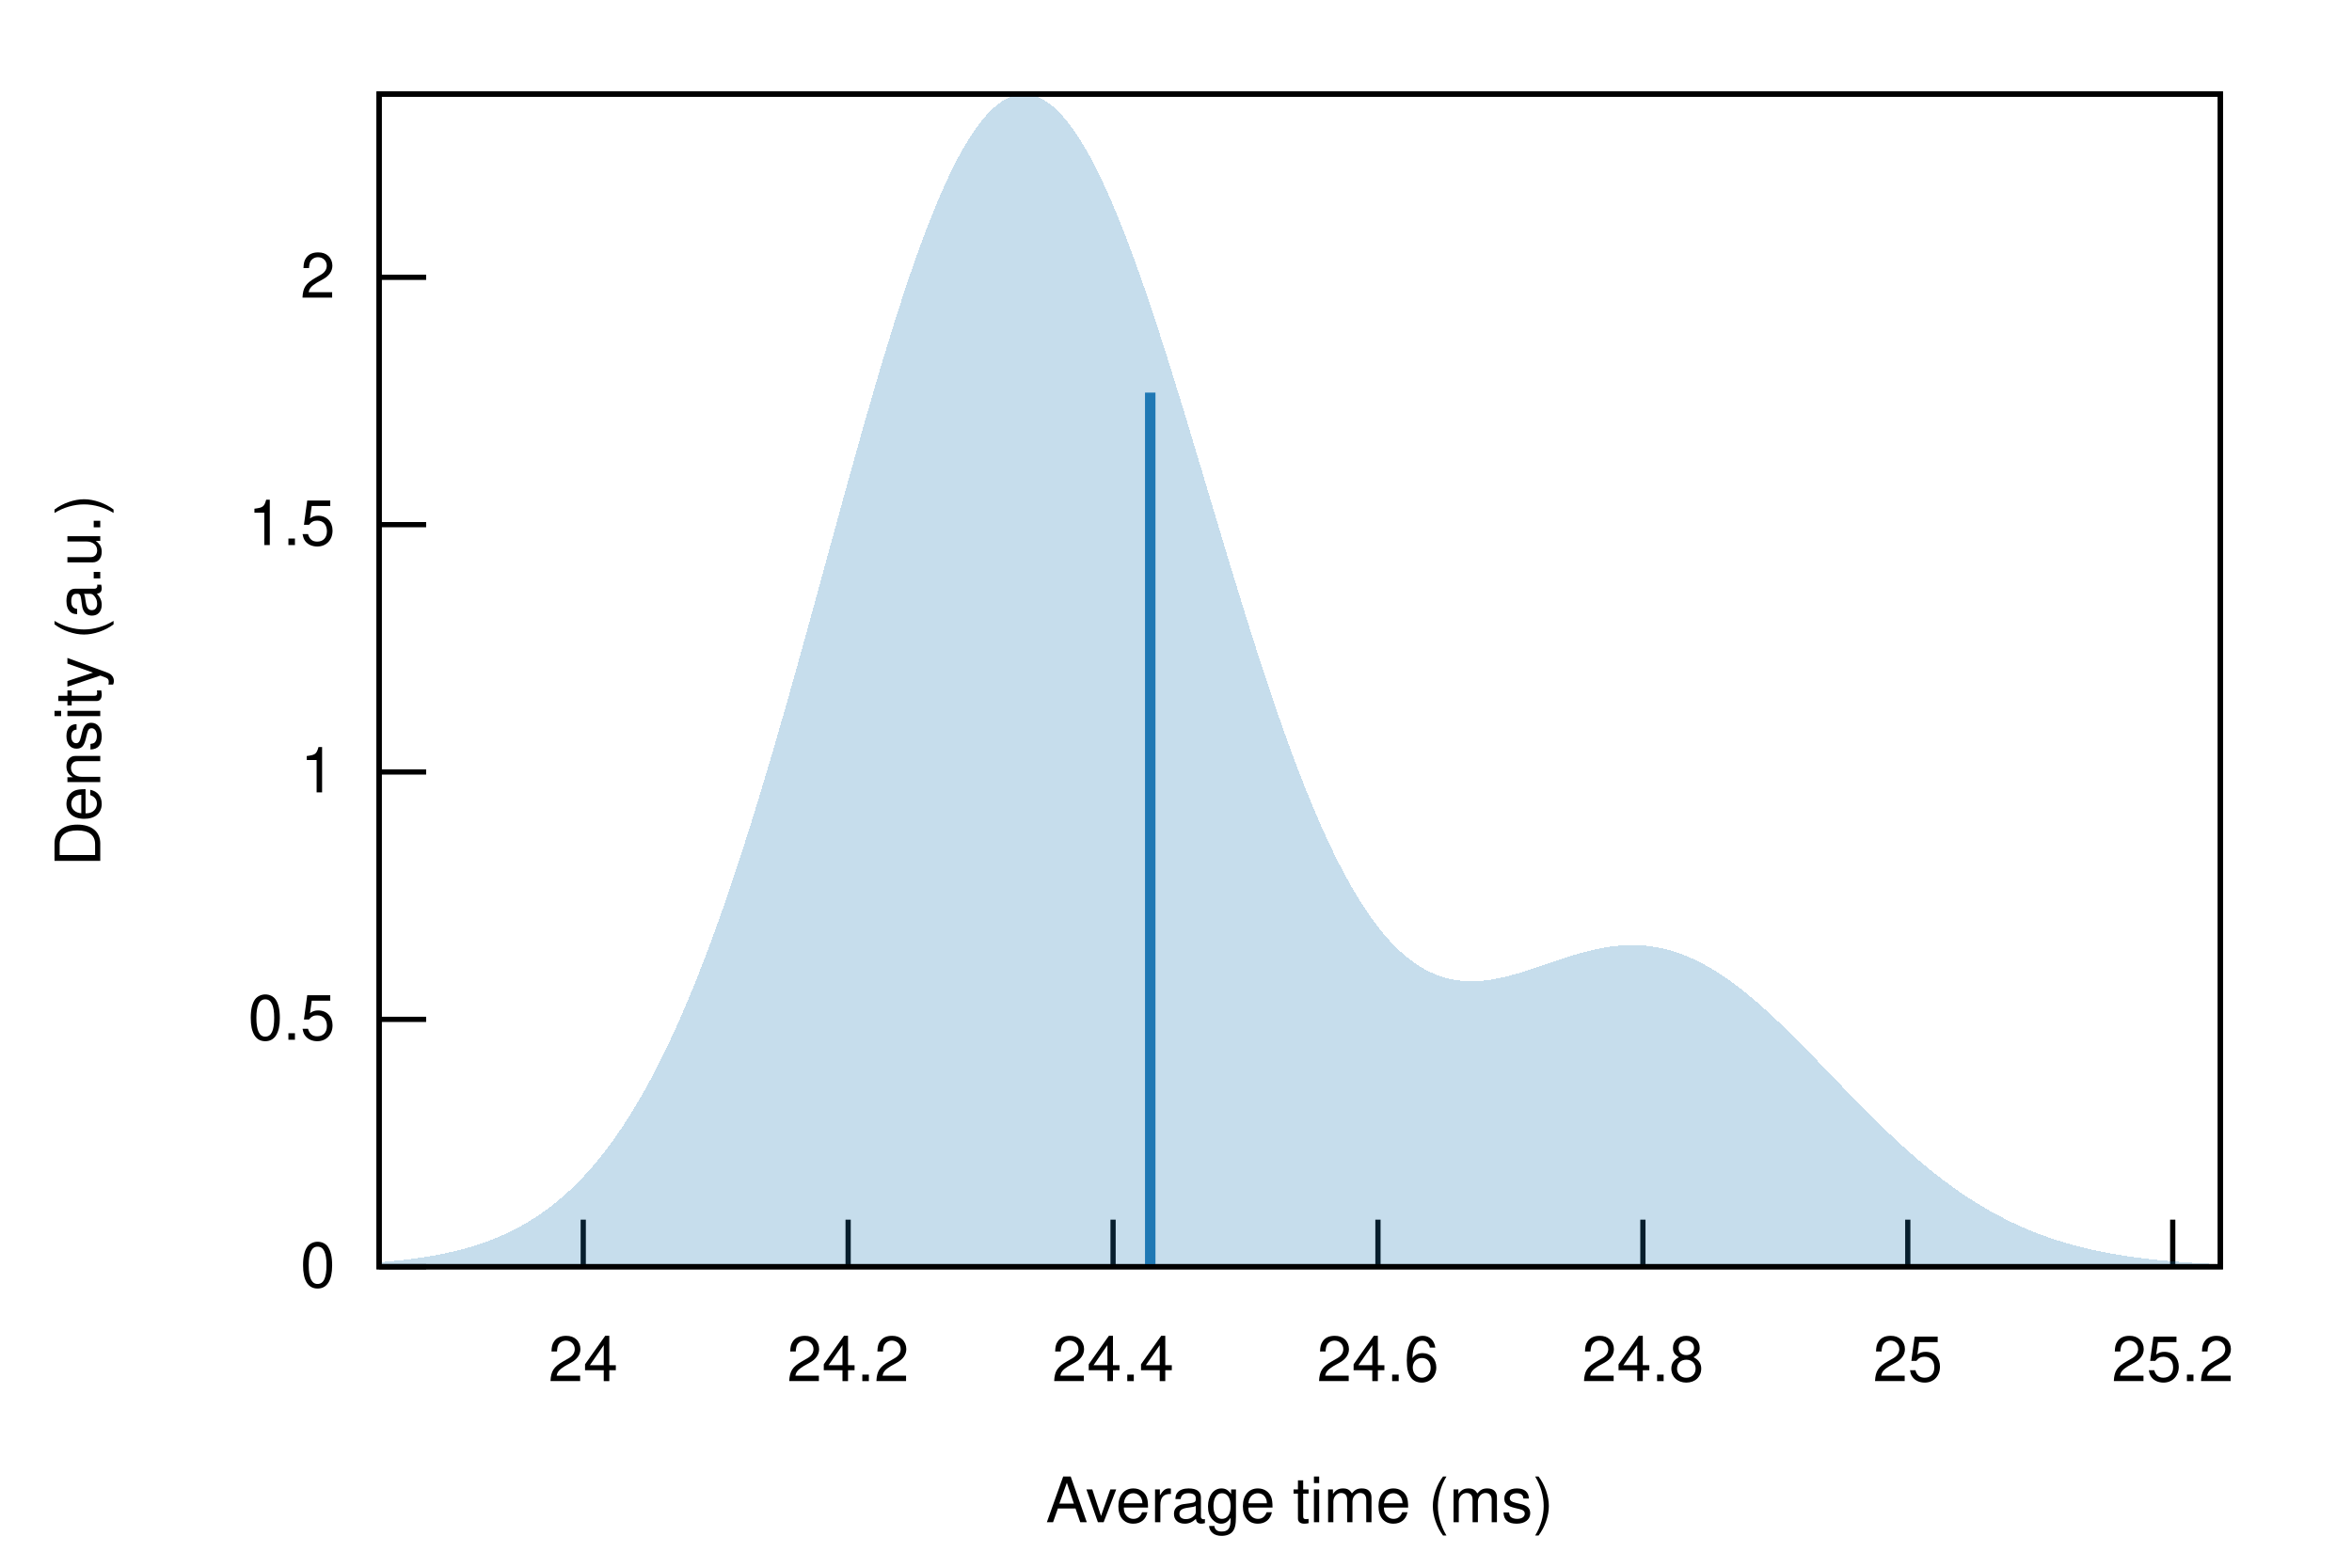
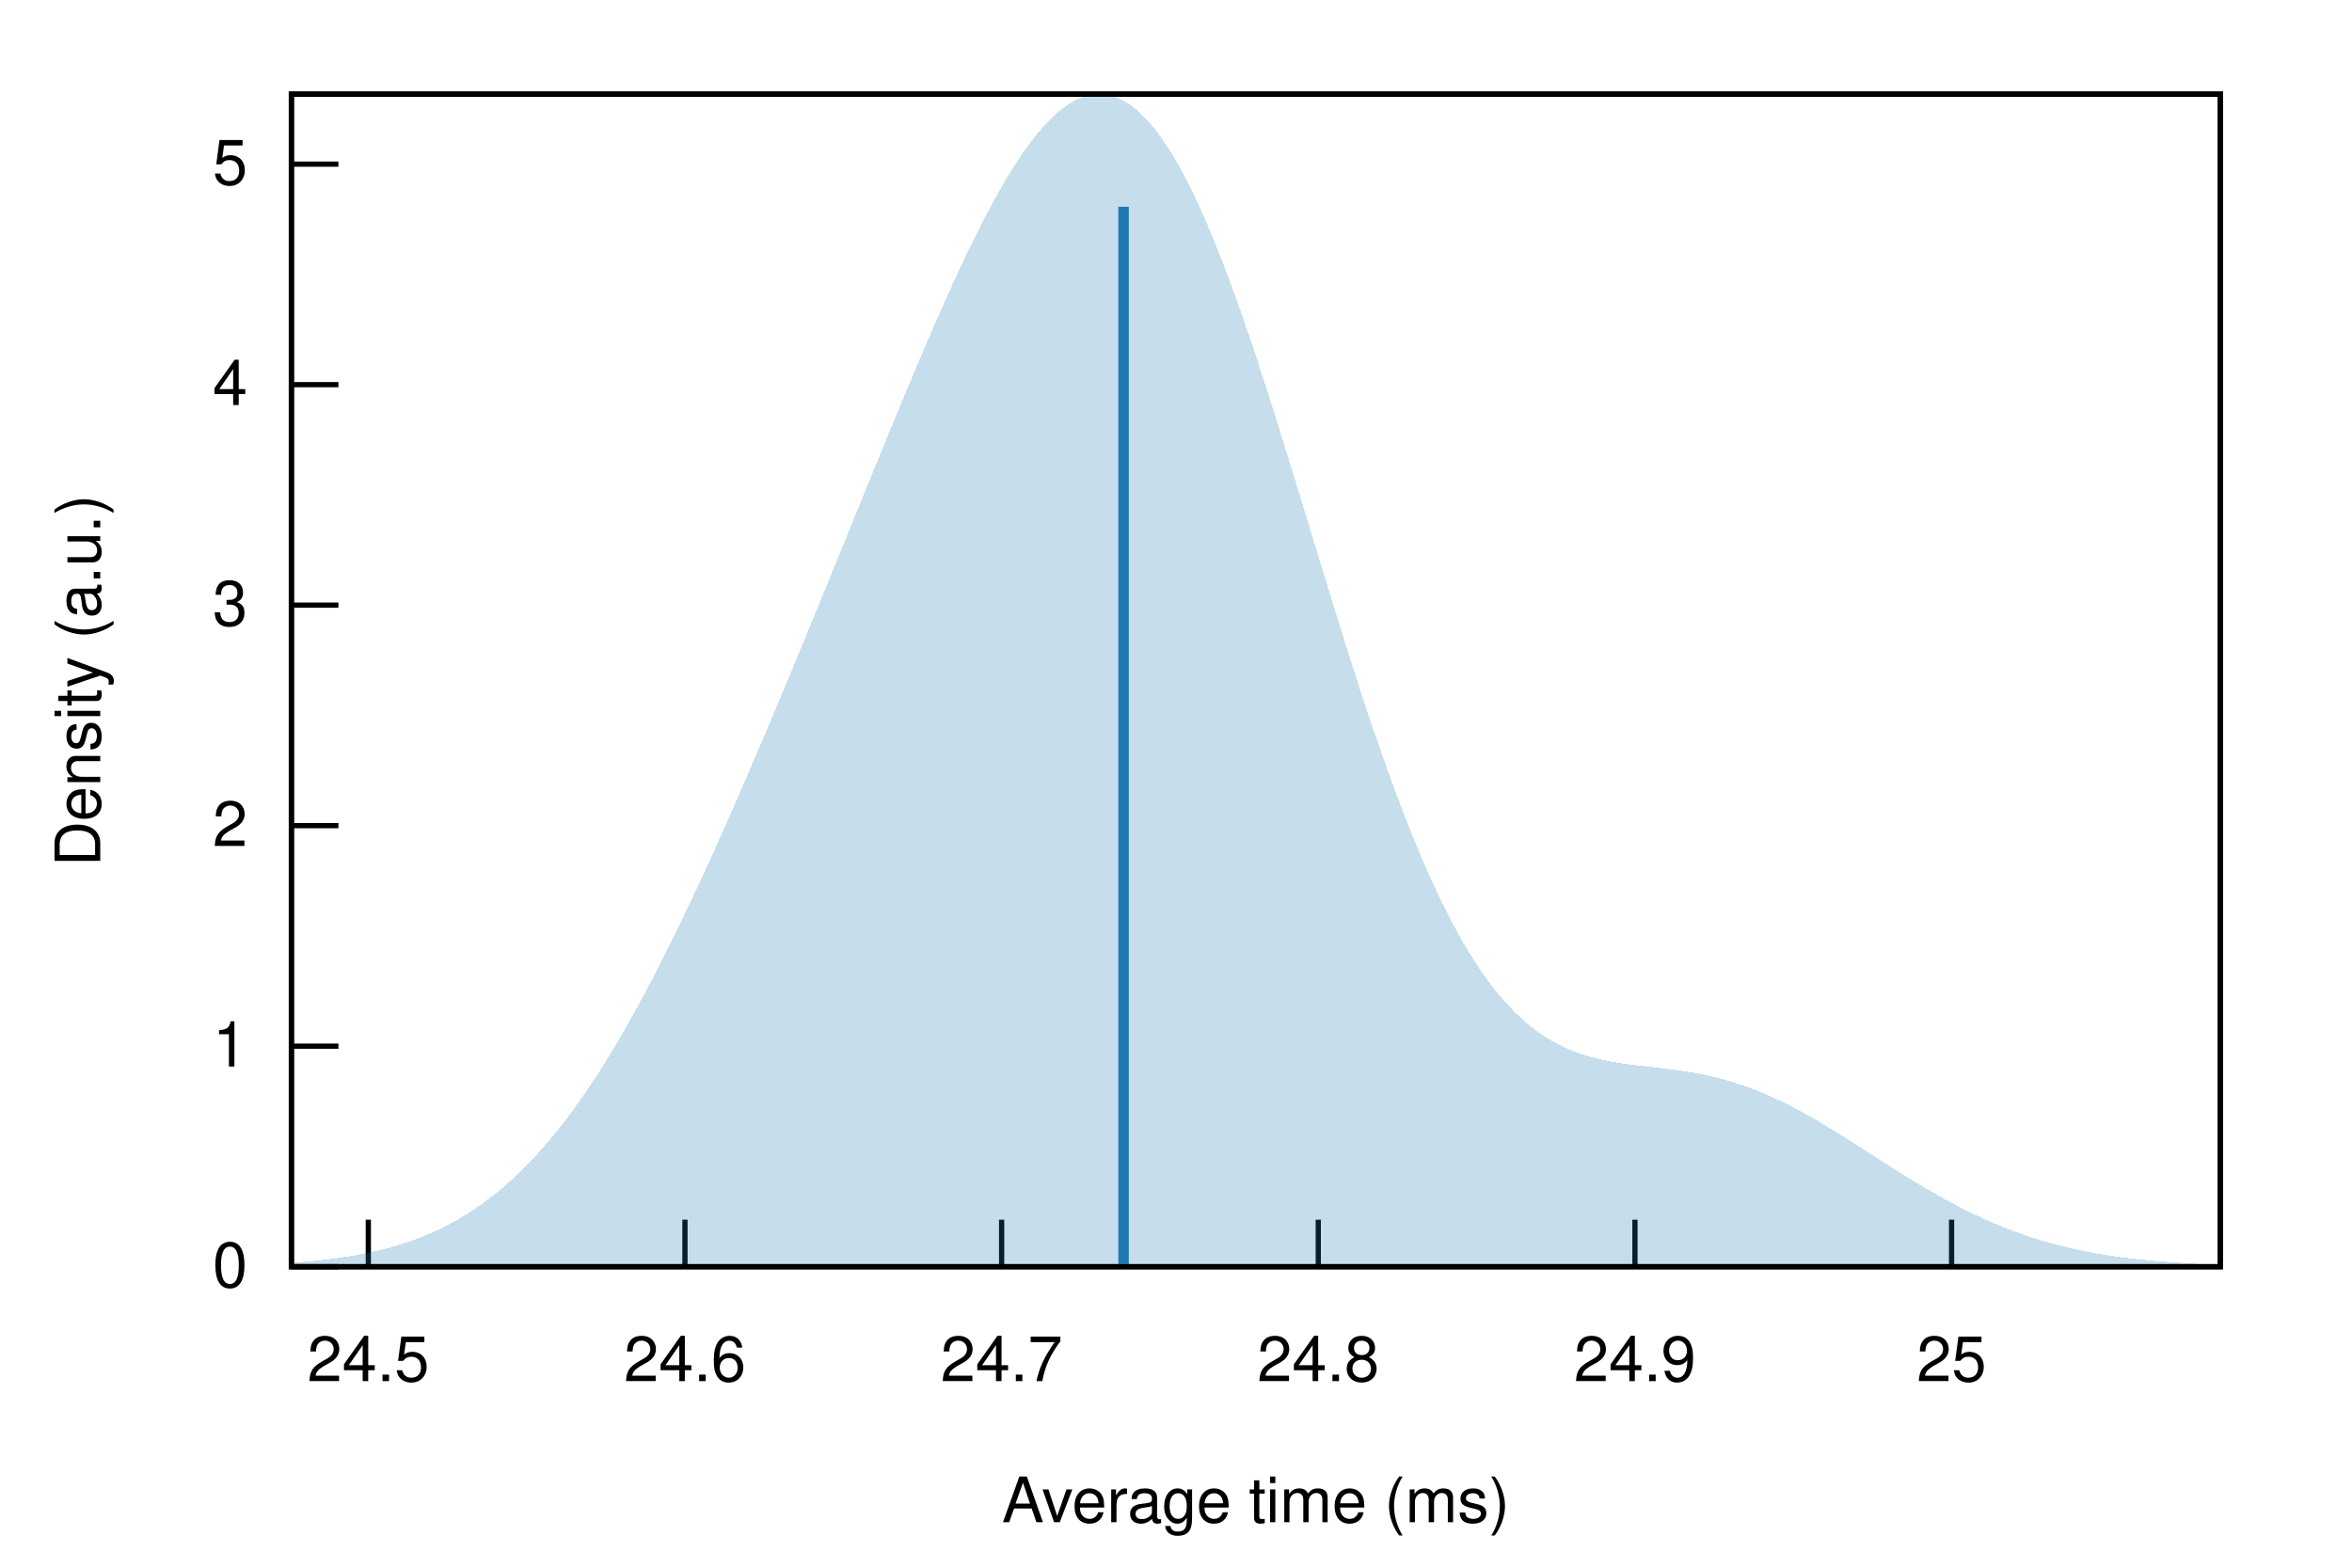
<svg xmlns="http://www.w3.org/2000/svg" xmlns:xlink="http://www.w3.org/1999/xlink" viewBox="0 0 450 300">
  <g id="gnuplot_canvas">
    <rect x="0" y="0" width="450" height="300" fill="none" />
    <defs>
      <circle id="gpDot" r="0.5" stroke-width="0.5" stroke="currentColor" />
      <path id="gpPt0" stroke-width="0.222" stroke="currentColor" d="M-1,0 h2 M0,-1 v2" />
      <path id="gpPt1" stroke-width="0.222" stroke="currentColor" d="M-1,-1 L1,1 M1,-1 L-1,1" />
      <path id="gpPt2" stroke-width="0.222" stroke="currentColor" d="M-1,0 L1,0 M0,-1 L0,1 M-1,-1 L1,1 M-1,1 L1,-1" />
      <rect id="gpPt3" stroke-width="0.222" stroke="currentColor" x="-1" y="-1" width="2" height="2" />
      <rect id="gpPt4" stroke-width="0.222" stroke="currentColor" fill="currentColor" x="-1" y="-1" width="2" height="2" />
      <circle id="gpPt5" stroke-width="0.222" stroke="currentColor" cx="0" cy="0" r="1" />
      <use xlink:href="#gpPt5" id="gpPt6" fill="currentColor" stroke="none" />
      <path id="gpPt7" stroke-width="0.222" stroke="currentColor" d="M0,-1.33 L-1.33,0.67 L1.33,0.67 z" />
      <use xlink:href="#gpPt7" id="gpPt8" fill="currentColor" stroke="none" />
      <use xlink:href="#gpPt7" id="gpPt9" stroke="currentColor" transform="rotate(180)" />
      <use xlink:href="#gpPt9" id="gpPt10" fill="currentColor" stroke="none" />
      <use xlink:href="#gpPt3" id="gpPt11" stroke="currentColor" transform="rotate(45)" />
      <use xlink:href="#gpPt11" id="gpPt12" fill="currentColor" stroke="none" />
      <path id="gpPt13" stroke-width="0.222" stroke="currentColor" d="M0,1.330 L1.265,0.411 L0.782,-1.067 L-0.782,-1.076 L-1.265,0.411 z" />
      <use xlink:href="#gpPt13" id="gpPt14" fill="currentColor" stroke="none" />
      <filter id="textbox" filterUnits="objectBoundingBox" x="0" y="0" height="1" width="1">
        <feFlood flood-color="white" flood-opacity="1" result="bgnd" />
        <feComposite in="SourceGraphic" in2="bgnd" operator="atop" />
      </filter>
      <filter id="greybox" filterUnits="objectBoundingBox" x="0" y="0" height="1" width="1">
        <feFlood flood-color="lightgrey" flood-opacity="1" result="grey" />
        <feComposite in="SourceGraphic" in2="grey" operator="atop" />
      </filter>
    </defs>
    <g fill="none" color="white" stroke="currentColor" stroke-width="1.00" stroke-linecap="butt" stroke-linejoin="miter">
</g>
    <g fill="none" color="black" stroke="currentColor" stroke-width="1.00" stroke-linecap="butt" stroke-linejoin="miter">
-       <path stroke="black" d="M72.53,242.40 L81.53,242.40  " />
-       <g transform="translate(64.14,246.30)" stroke="none" fill="black" font-family="Helvetica" font-size="12.00" text-anchor="end">
+       <path stroke="black" d="M55.75,242.40 L64.75,242.40  " />
+       <g transform="translate(47.36,246.30)" stroke="none" fill="black" font-family="Helvetica" font-size="12.00" text-anchor="end">
        <text>
          <tspan font-family="Helvetica"> 0</tspan>
        </text>
      </g>
    </g>
    <g fill="none" color="black" stroke="currentColor" stroke-width="1.00" stroke-linecap="butt" stroke-linejoin="miter">
-       <path stroke="black" d="M72.53,195.07 L81.53,195.07  " />
-       <g transform="translate(64.14,198.97)" stroke="none" fill="black" font-family="Helvetica" font-size="12.00" text-anchor="end">
-         <text>
-           <tspan font-family="Helvetica"> 0.5</tspan>
-         </text>
-       </g>
-     </g>
-     <g fill="none" color="black" stroke="currentColor" stroke-width="1.00" stroke-linecap="butt" stroke-linejoin="miter">
-       <path stroke="black" d="M72.53,147.73 L81.53,147.73  " />
-       <g transform="translate(64.14,151.63)" stroke="none" fill="black" font-family="Helvetica" font-size="12.00" text-anchor="end">
+       <path stroke="black" d="M55.75,200.20 L64.75,200.20  " />
+       <g transform="translate(47.36,204.10)" stroke="none" fill="black" font-family="Helvetica" font-size="12.00" text-anchor="end">
        <text>
          <tspan font-family="Helvetica"> 1</tspan>
        </text>
      </g>
    </g>
    <g fill="none" color="black" stroke="currentColor" stroke-width="1.00" stroke-linecap="butt" stroke-linejoin="miter">
-       <path stroke="black" d="M72.53,100.40 L81.53,100.40  " />
-       <g transform="translate(64.14,104.30)" stroke="none" fill="black" font-family="Helvetica" font-size="12.00" text-anchor="end">
-         <text>
-           <tspan font-family="Helvetica"> 1.5</tspan>
-         </text>
-       </g>
-     </g>
-     <g fill="none" color="black" stroke="currentColor" stroke-width="1.00" stroke-linecap="butt" stroke-linejoin="miter">
-       <path stroke="black" d="M72.53,53.07 L81.53,53.07  " />
-       <g transform="translate(64.14,56.97)" stroke="none" fill="black" font-family="Helvetica" font-size="12.00" text-anchor="end">
+       <path stroke="black" d="M55.75,158.00 L64.75,158.00  " />
+       <g transform="translate(47.36,161.90)" stroke="none" fill="black" font-family="Helvetica" font-size="12.00" text-anchor="end">
        <text>
          <tspan font-family="Helvetica"> 2</tspan>
        </text>
      </g>
    </g>
    <g fill="none" color="black" stroke="currentColor" stroke-width="1.00" stroke-linecap="butt" stroke-linejoin="miter">
-       <path stroke="black" d="M111.59,242.40 L111.59,233.40  " />
-       <g transform="translate(111.59,264.30)" stroke="none" fill="black" font-family="Helvetica" font-size="12.00" text-anchor="middle">
+       <path stroke="black" d="M55.75,115.80 L64.75,115.80  " />
+       <g transform="translate(47.36,119.70)" stroke="none" fill="black" font-family="Helvetica" font-size="12.00" text-anchor="end">
        <text>
-           <tspan font-family="Helvetica"> 24</tspan>
+           <tspan font-family="Helvetica"> 3</tspan>
        </text>
      </g>
    </g>
    <g fill="none" color="black" stroke="currentColor" stroke-width="1.00" stroke-linecap="butt" stroke-linejoin="miter">
-       <path stroke="black" d="M162.27,242.40 L162.27,233.40  " />
-       <g transform="translate(162.27,264.30)" stroke="none" fill="black" font-family="Helvetica" font-size="12.00" text-anchor="middle">
+       <path stroke="black" d="M55.75,73.61 L64.75,73.61  " />
+       <g transform="translate(47.36,77.51)" stroke="none" fill="black" font-family="Helvetica" font-size="12.00" text-anchor="end">
        <text>
-           <tspan font-family="Helvetica"> 24.2</tspan>
+           <tspan font-family="Helvetica"> 4</tspan>
        </text>
      </g>
    </g>
    <g fill="none" color="black" stroke="currentColor" stroke-width="1.00" stroke-linecap="butt" stroke-linejoin="miter">
-       <path stroke="black" d="M212.96,242.40 L212.96,233.40  " />
-       <g transform="translate(212.96,264.30)" stroke="none" fill="black" font-family="Helvetica" font-size="12.00" text-anchor="middle">
+       <path stroke="black" d="M55.75,31.41 L64.75,31.41  " />
+       <g transform="translate(47.36,35.31)" stroke="none" fill="black" font-family="Helvetica" font-size="12.00" text-anchor="end">
        <text>
-           <tspan font-family="Helvetica"> 24.4</tspan>
+           <tspan font-family="Helvetica"> 5</tspan>
        </text>
      </g>
    </g>
    <g fill="none" color="black" stroke="currentColor" stroke-width="1.00" stroke-linecap="butt" stroke-linejoin="miter">
-       <path stroke="black" d="M263.64,242.40 L263.64,233.40  " />
-       <g transform="translate(263.64,264.30)" stroke="none" fill="black" font-family="Helvetica" font-size="12.00" text-anchor="middle">
+       <path stroke="black" d="M70.47,242.40 L70.47,233.40  " />
+       <g transform="translate(70.47,264.30)" stroke="none" fill="black" font-family="Helvetica" font-size="12.00" text-anchor="middle">
+         <text>
+           <tspan font-family="Helvetica"> 24.5</tspan>
+         </text>
+       </g>
+     </g>
+     <g fill="none" color="black" stroke="currentColor" stroke-width="1.00" stroke-linecap="butt" stroke-linejoin="miter">
+       <path stroke="black" d="M131.05,242.40 L131.05,233.40  " />
+       <g transform="translate(131.05,264.30)" stroke="none" fill="black" font-family="Helvetica" font-size="12.00" text-anchor="middle">
        <text>
          <tspan font-family="Helvetica"> 24.6</tspan>
        </text>
      </g>
    </g>
    <g fill="none" color="black" stroke="currentColor" stroke-width="1.00" stroke-linecap="butt" stroke-linejoin="miter">
-       <path stroke="black" d="M314.33,242.40 L314.33,233.40  " />
-       <g transform="translate(314.33,264.30)" stroke="none" fill="black" font-family="Helvetica" font-size="12.00" text-anchor="middle">
+       <path stroke="black" d="M191.64,242.40 L191.64,233.40  " />
+       <g transform="translate(191.64,264.30)" stroke="none" fill="black" font-family="Helvetica" font-size="12.00" text-anchor="middle">
+         <text>
+           <tspan font-family="Helvetica"> 24.7</tspan>
+         </text>
+       </g>
+     </g>
+     <g fill="none" color="black" stroke="currentColor" stroke-width="1.00" stroke-linecap="butt" stroke-linejoin="miter">
+       <path stroke="black" d="M252.22,242.40 L252.22,233.40  " />
+       <g transform="translate(252.22,264.30)" stroke="none" fill="black" font-family="Helvetica" font-size="12.00" text-anchor="middle">
        <text>
          <tspan font-family="Helvetica"> 24.8</tspan>
        </text>
      </g>
    </g>
    <g fill="none" color="black" stroke="currentColor" stroke-width="1.00" stroke-linecap="butt" stroke-linejoin="miter">
-       <path stroke="black" d="M365.01,242.40 L365.01,233.40  " />
-       <g transform="translate(365.01,264.30)" stroke="none" fill="black" font-family="Helvetica" font-size="12.00" text-anchor="middle">
+       <path stroke="black" d="M312.81,242.40 L312.81,233.40  " />
+       <g transform="translate(312.81,264.30)" stroke="none" fill="black" font-family="Helvetica" font-size="12.00" text-anchor="middle">
+         <text>
+           <tspan font-family="Helvetica"> 24.9</tspan>
+         </text>
+       </g>
+     </g>
+     <g fill="none" color="black" stroke="currentColor" stroke-width="1.00" stroke-linecap="butt" stroke-linejoin="miter">
+       <path stroke="black" d="M373.39,242.40 L373.39,233.40  " />
+       <g transform="translate(373.39,264.30)" stroke="none" fill="black" font-family="Helvetica" font-size="12.00" text-anchor="middle">
        <text>
          <tspan font-family="Helvetica"> 25</tspan>
        </text>
      </g>
    </g>
    <g fill="none" color="black" stroke="currentColor" stroke-width="1.00" stroke-linecap="butt" stroke-linejoin="miter">
-       <path stroke="black" d="M415.70,242.40 L415.70,233.40  " />
-       <g transform="translate(415.70,264.30)" stroke="none" fill="black" font-family="Helvetica" font-size="12.00" text-anchor="middle">
-         <text>
-           <tspan font-family="Helvetica"> 25.2</tspan>
-         </text>
-       </g>
-     </g>
-     <g fill="none" color="black" stroke="currentColor" stroke-width="1.00" stroke-linecap="butt" stroke-linejoin="miter">
</g>
    <g fill="none" color="black" stroke="currentColor" stroke-width="1.00" stroke-linecap="butt" stroke-linejoin="miter">
-       <path stroke="black" d="M72.53,18.01 L72.53,242.40 L424.82,242.40 L424.82,18.01 L72.53,18.01 Z  " />
+       <path stroke="black" d="M55.75,18.01 L55.75,242.40 L424.82,242.40 L424.82,18.01 L55.75,18.01 Z  " />
    </g>
    <g fill="none" color="black" stroke="currentColor" stroke-width="1.00" stroke-linecap="butt" stroke-linejoin="miter">
      <g transform="translate(19.18,130.21) rotate(270)" stroke="none" fill="black" font-family="Helvetica" font-size="12.00" text-anchor="middle">
        <text>
          <tspan font-family="Helvetica">Density (a.u.)</tspan>
        </text>
      </g>
    </g>
    <g fill="none" color="black" stroke="currentColor" stroke-width="1.00" stroke-linecap="butt" stroke-linejoin="miter">
-       <g transform="translate(248.67,291.30)" stroke="none" fill="black" font-family="Helvetica" font-size="12.00" text-anchor="middle">
+       <g transform="translate(240.28,291.30)" stroke="none" fill="black" font-family="Helvetica" font-size="12.00" text-anchor="middle">
        <text>
          <tspan font-family="Helvetica">Average time (ms)</tspan>
        </text>
      </g>
    </g>
    <g fill="none" color="black" stroke="currentColor" stroke-width="1.00" stroke-linecap="butt" stroke-linejoin="miter">
</g>
    <g id="gnuplot_plot_1">
      <g fill="none" color="black" stroke="currentColor" stroke-width="1.00" stroke-linecap="butt" stroke-linejoin="miter">
        <g stroke="none" shape-rendering="crispEdges">
-           <polygon fill="rgb( 31, 120, 180)" fill-opacity="0.25" points="72.53,241.55 73.24,241.50 73.94,241.43 74.65,241.37 75.35,241.30 76.06,241.23 76.77,241.16 77.47,241.07 78.18,240.99 78.88,240.90 79.59,240.80 80.30,240.70 81.00,240.60 81.71,240.49 82.41,240.37 83.12,240.24 83.83,240.11 84.53,239.97 85.24,239.83 85.94,239.67 86.65,239.51 87.36,239.34 88.06,239.17 88.77,238.98 89.47,238.78 90.18,238.57 90.89,238.36 91.59,238.13 92.30,237.89 93.00,237.64 93.71,237.38 94.42,237.10 95.12,236.81 95.83,236.51 96.53,236.20 97.24,235.87 97.95,235.52 98.65,235.16 99.36,234.79 100.06,234.40 100.77,233.99 101.48,233.56 102.18,233.12 102.89,232.66 103.59,232.17 104.30,231.67 105.01,231.15 105.71,230.61 106.42,230.04 107.12,229.46 107.83,228.85 108.54,228.22 109.24,227.56 109.95,226.88 110.65,226.18 111.36,225.45 112.07,224.69 112.77,223.91 113.48,223.10 114.18,222.26 114.89,221.39 115.60,220.50 116.30,219.57 117.01,218.62 117.71,217.63 118.42,216.61 119.13,215.57 119.83,214.49 120.54,213.37 121.24,212.23 121.95,211.05 122.66,209.84 123.36,208.59 124.07,207.31 124.77,206.00 125.48,204.64 126.19,203.26 126.89,201.84 127.60,200.38 128.30,198.89 129.01,197.36 129.72,195.79 130.42,194.19 131.13,192.55 131.83,190.88 132.54,189.17 133.25,187.42 133.95,185.64 134.66,183.82 135.36,181.97 136.07,180.08 136.78,178.15 137.48,176.19 138.19,174.20 138.89,172.17 139.60,170.11 140.31,168.02 141.01,165.90 141.72,163.74 142.42,161.55 143.13,159.33 143.84,157.09 144.54,154.81 145.25,152.51 145.95,150.18 146.66,147.83 147.37,145.45 148.07,143.05 148.78,140.62 149.48,138.18 150.19,135.72 150.90,133.23 151.60,130.74 152.31,128.22 153.01,125.70 153.72,123.16 154.43,120.61 155.13,118.05 155.84,115.48 156.54,112.91 157.25,110.33 157.96,107.75 158.66,105.18 159.37,102.60 160.07,100.03 160.78,97.46 161.48,94.90 162.19,92.35 162.90,89.81 163.60,87.28 164.31,84.77 165.01,82.27 165.72,79.80 166.43,77.35 167.13,74.92 167.84,72.51 168.54,70.13 169.25,67.79 169.96,65.47 170.66,63.19 171.37,60.94 172.07,58.73 172.78,56.56 173.49,54.44 174.19,52.35 174.90,50.32 175.60,48.33 176.31,46.38 177.02,44.49 177.72,42.66 178.43,40.87 179.13,39.15 179.84,37.48 180.55,35.87 181.25,34.32 181.96,32.84 182.66,31.42 183.37,30.06 184.08,28.77 184.78,27.55 185.49,26.40 186.19,25.32 186.90,24.31 187.61,23.37 188.31,22.51 189.02,21.72 189.72,21.00 190.43,20.36 191.14,19.80 191.84,19.31 192.55,18.90 193.25,18.57 193.96,18.31 194.67,18.13 195.37,18.03 196.08,18.01 196.78,18.07 197.49,18.20 198.20,18.41 198.90,18.70 199.61,19.06 200.31,19.50 201.02,20.02 201.73,20.61 202.43,21.27 203.14,22.01 203.84,22.82 204.55,23.70 205.26,24.65 205.96,25.68 206.67,26.77 207.37,27.92 208.08,29.15 208.79,30.43 209.49,31.78 210.20,33.20 210.90,34.67 211.61,36.20 212.32,37.78 213.02,39.42 213.73,41.12 214.43,42.86 215.14,44.66 215.85,46.50 216.55,48.39 217.26,50.32 217.96,52.29 218.67,54.30 219.38,56.35 220.08,58.44 220.79,60.55 221.49,62.70 222.20,64.88 222.91,67.09 223.61,69.32 224.32,71.57 225.02,73.84 225.73,76.14 226.44,78.44 227.14,80.77 227.85,83.10 228.55,85.44 229.26,87.80 229.97,90.15 230.67,92.51 231.38,94.88 232.08,97.24 232.79,99.59 233.50,101.95 234.20,104.30 234.91,106.63 235.61,108.96 236.32,111.28 237.03,113.58 237.73,115.87 238.44,118.14 239.14,120.38 239.85,122.61 240.56,124.82 241.26,127.00 241.97,129.16 242.67,131.28 243.38,133.38 244.09,135.46 244.79,137.49 245.50,139.50 246.20,141.48 246.91,143.41 247.62,145.32 248.32,147.18 249.03,149.01 249.73,150.80 250.44,152.55 251.15,154.26 251.85,155.93 252.56,157.56 253.26,159.15 253.97,160.69 254.68,162.19 255.38,163.65 256.09,165.06 256.79,166.42 257.50,167.75 258.21,169.03 258.91,170.26 259.62,171.45 260.32,172.59 261.03,173.69 261.74,174.74 262.44,175.75 263.15,176.71 263.85,177.63 264.56,178.50 265.27,179.33 265.97,180.12 266.68,180.87 267.38,181.57 268.09,182.23 268.80,182.85 269.50,183.42 270.21,183.96 270.91,184.46 271.62,184.92 272.33,185.34 273.03,185.72 273.74,186.07 274.44,186.38 275.15,186.66 275.86,186.91 276.56,187.12 277.27,187.30 277.97,187.45 278.68,187.57 279.39,187.66 280.09,187.72 280.80,187.76 281.50,187.78 282.21,187.76 282.92,187.73 283.62,187.67 284.33,187.60 285.03,187.50 285.74,187.39 286.45,187.26 287.15,187.11 287.86,186.95 288.56,186.78 289.27,186.59 289.98,186.39 290.68,186.19 291.39,185.97 292.09,185.75 292.80,185.52 293.51,185.29 294.21,185.05 294.92,184.81 295.62,184.57 296.33,184.33 297.04,184.09 297.74,183.85 298.45,183.61 299.15,183.38 299.86,183.15 300.57,182.93 301.27,182.71 301.98,182.50 302.68,182.31 303.39,182.12 304.10,181.94 304.80,181.77 305.51,181.61 306.21,181.47 306.92,181.34 307.63,181.22 308.33,181.12 309.04,181.04 309.74,180.97 310.45,180.91 311.16,180.88 311.86,180.86 312.57,180.86 313.27,180.87 313.98,180.91 314.69,180.96 315.39,181.04 316.10,181.13 316.80,181.25 317.51,181.38 318.22,181.53 318.92,181.70 319.63,181.90 320.33,182.11 321.04,182.34 321.75,182.60 322.45,182.87 323.16,183.16 323.86,183.48 324.57,183.81 325.28,184.16 325.98,184.53 326.69,184.92 327.39,185.33 328.10,185.76 328.81,186.21 329.51,186.67 330.22,187.15 330.92,187.64 331.63,188.16 332.34,188.68 333.04,189.23 333.75,189.78 334.45,190.36 335.16,190.94 335.87,191.54 336.57,192.15 337.28,192.78 337.98,193.41 338.69,194.06 339.39,194.71 340.10,195.38 340.81,196.05 341.51,196.74 342.22,197.43 342.92,198.13 343.63,198.83 344.34,199.54 345.04,200.25 345.75,200.97 346.45,201.70 347.16,202.42 347.87,203.15 348.57,203.89 349.28,204.62 349.98,205.35 350.69,206.09 351.40,206.82 352.10,207.55 352.81,208.28 353.51,209.01 354.22,209.74 354.93,210.46 355.63,211.18 356.34,211.90 357.04,212.61 357.75,213.32 358.46,214.02 359.16,214.72 359.87,215.41 360.57,216.09 361.28,216.76 361.99,217.43 362.69,218.09 363.40,218.75 364.10,219.39 364.81,220.03 365.52,220.66 366.22,221.27 366.93,221.88 367.63,222.48 368.34,223.07 369.05,223.65 369.75,224.22 370.46,224.78 371.16,225.33 371.87,225.87 372.58,226.40 373.28,226.91 373.99,227.42 374.69,227.92 375.40,228.40 376.11,228.88 376.81,229.34 377.52,229.79 378.22,230.24 378.93,230.67 379.64,231.09 380.34,231.50 381.05,231.90 381.75,232.29 382.46,232.66 383.17,233.03 383.87,233.39 384.58,233.74 385.28,234.08 385.99,234.40 386.70,234.72 387.40,235.03 388.11,235.33 388.81,235.62 389.52,235.90 390.23,236.17 390.93,236.43 391.64,236.68 392.34,236.93 393.05,237.17 393.76,237.39 394.46,237.61 395.17,237.83 395.87,238.03 396.58,238.23 397.29,238.42 397.99,238.60 398.70,238.78 399.40,238.95 400.11,239.11 400.82,239.27 401.52,239.42 402.23,239.56 402.93,239.70 403.64,239.83 404.35,239.96 405.05,240.08 405.76,240.20 406.46,240.31 407.17,240.41 407.88,240.52 408.58,240.61 409.29,240.71 409.99,240.79 410.70,240.88 411.41,240.96 412.11,241.04 412.82,241.11 413.52,241.18 414.23,241.25 414.94,241.31 415.64,241.37 416.35,241.43 417.05,241.48 417.76,241.54 418.47,241.59 419.17,241.63 419.88,241.68 420.58,241.72 421.29,241.76 422.00,241.80 422.70,241.83 423.41,241.87 424.11,241.90 424.82,241.93 424.82,242.40 424.11,242.40 423.41,242.40 422.70,242.40 422.00,242.40 421.29,242.40 420.58,242.40 419.88,242.40 419.17,242.40 418.47,242.40 417.76,242.40 417.05,242.40 416.35,242.40 415.64,242.40 414.94,242.40 414.23,242.40 413.52,242.40 412.82,242.40 412.11,242.40 411.41,242.40 410.70,242.40 409.99,242.40 409.29,242.40 408.58,242.40 407.88,242.40 407.17,242.40 406.46,242.40 405.76,242.40 405.05,242.40 404.35,242.40 403.64,242.40 402.93,242.40 402.23,242.40 401.52,242.40 400.82,242.40 400.11,242.40 399.40,242.40 398.70,242.40 397.99,242.40 397.29,242.40 396.58,242.40 395.87,242.40 395.17,242.40 394.46,242.40 393.76,242.40 393.05,242.40 392.34,242.40 391.64,242.40 390.93,242.40 390.23,242.40 389.52,242.40 388.81,242.40 388.11,242.40 387.40,242.40 386.70,242.40 385.99,242.40 385.28,242.40 384.58,242.40 383.87,242.40 383.17,242.40 382.46,242.40 381.75,242.40 381.05,242.40 380.34,242.40 379.64,242.40 378.93,242.40 378.22,242.40 377.52,242.40 376.81,242.40 376.11,242.40 375.40,242.40 374.69,242.40 373.99,242.40 373.28,242.40 372.58,242.40 371.87,242.40 371.16,242.40 370.46,242.40 369.75,242.40 369.05,242.40 368.34,242.40 367.63,242.40 366.93,242.40 366.22,242.40 365.52,242.40 364.81,242.40 364.10,242.40 363.40,242.40 362.69,242.40 361.99,242.40 361.28,242.40 360.57,242.40 359.87,242.40 359.16,242.40 358.46,242.40 357.75,242.40 357.04,242.40 356.34,242.40 355.63,242.40 354.93,242.40 354.22,242.40 353.51,242.40 352.81,242.40 352.10,242.40 351.40,242.40 350.69,242.40 349.98,242.40 349.28,242.40 348.57,242.40 347.87,242.40 347.16,242.40 346.45,242.40 345.75,242.40 345.04,242.40 344.34,242.40 343.63,242.40 342.92,242.40 342.22,242.40 341.51,242.40 340.81,242.40 340.10,242.40 339.39,242.40 338.69,242.40 337.98,242.40 337.28,242.40 336.57,242.40 335.87,242.40 335.16,242.40 334.45,242.40 333.75,242.40 333.04,242.40 332.34,242.40 331.63,242.40 330.92,242.40 330.22,242.40 329.51,242.40 328.81,242.40 328.10,242.40 327.39,242.40 326.69,242.40 325.98,242.40 325.28,242.40 324.57,242.40 323.86,242.40 323.16,242.40 322.45,242.40 321.75,242.40 321.04,242.40 320.33,242.40 319.63,242.40 318.92,242.40 318.22,242.40 317.51,242.40 316.80,242.40 316.10,242.40 315.39,242.40 314.69,242.40 313.98,242.40 313.27,242.40 312.57,242.40 311.86,242.40 311.16,242.40 310.45,242.40 309.74,242.40 309.04,242.40 308.33,242.40 307.63,242.40 306.92,242.40 306.21,242.40 305.51,242.40 304.80,242.40 304.10,242.40 303.39,242.40 302.68,242.40 301.98,242.40 301.27,242.40 300.57,242.40 299.86,242.40 299.15,242.40 298.45,242.40 297.74,242.40 297.04,242.40 296.33,242.40 295.62,242.40 294.92,242.40 294.21,242.40 293.51,242.40 292.80,242.40 292.09,242.40 291.39,242.40 290.68,242.40 289.98,242.40 289.27,242.40 288.56,242.40 287.86,242.40 287.15,242.40 286.45,242.40 285.74,242.40 285.03,242.40 284.33,242.40 283.62,242.40 282.92,242.40 282.21,242.40 281.50,242.40 280.80,242.40 280.09,242.40 279.39,242.40 278.68,242.40 277.97,242.40 277.27,242.40 276.56,242.40 275.86,242.40 275.15,242.40 274.44,242.40 273.74,242.40 273.03,242.40 272.33,242.40 271.62,242.40 270.91,242.40 270.21,242.40 269.50,242.40 268.80,242.40 268.09,242.40 267.38,242.40 266.68,242.40 265.97,242.40 265.27,242.40 264.56,242.40 263.85,242.40 263.15,242.40 262.44,242.40 261.74,242.40 261.03,242.40 260.32,242.40 259.62,242.40 258.91,242.40 258.21,242.40 257.50,242.40 256.79,242.40 256.09,242.40 255.38,242.40 254.68,242.40 253.97,242.40 253.26,242.40 252.56,242.40 251.85,242.40 251.15,242.40 250.44,242.40 249.73,242.40 249.03,242.40 248.32,242.40 247.62,242.40 246.91,242.40 246.20,242.40 245.50,242.40 244.79,242.40 244.09,242.40 243.38,242.40 242.67,242.40 241.97,242.40 241.26,242.40 240.56,242.40 239.85,242.40 239.14,242.40 238.44,242.40 237.73,242.40 237.03,242.40 236.32,242.40 235.61,242.40 234.91,242.40 234.20,242.40 233.50,242.40 232.79,242.40 232.08,242.40 231.38,242.40 230.67,242.40 229.97,242.40 229.26,242.40 228.55,242.40 227.85,242.40 227.14,242.40 226.44,242.40 225.73,242.40 225.02,242.40 224.32,242.40 223.61,242.40 222.91,242.40 222.20,242.40 221.49,242.40 220.79,242.40 220.08,242.40 219.38,242.40 218.67,242.40 217.96,242.40 217.26,242.40 216.55,242.40 215.85,242.40 215.14,242.40 214.43,242.40 213.73,242.40 213.02,242.40 212.32,242.40 211.61,242.40 210.90,242.40 210.20,242.40 209.49,242.40 208.79,242.40 208.08,242.40 207.37,242.40 206.67,242.40 205.96,242.40 205.26,242.40 204.55,242.40 203.84,242.40 203.14,242.40 202.43,242.40 201.73,242.40 201.02,242.40 200.31,242.40 199.61,242.40 198.90,242.40 198.20,242.40 197.49,242.40 196.78,242.40 196.08,242.40 195.37,242.40 194.67,242.40 193.96,242.40 193.25,242.40 192.55,242.40 191.84,242.40 191.14,242.40 190.43,242.40 189.72,242.40 189.02,242.40 188.31,242.40 187.61,242.40 186.90,242.40 186.19,242.40 185.49,242.40 184.78,242.40 184.08,242.40 183.37,242.40 182.66,242.40 181.96,242.40 181.25,242.40 180.55,242.40 179.84,242.40 179.13,242.40 178.43,242.40 177.72,242.40 177.02,242.40 176.31,242.40 175.60,242.40 174.90,242.40 174.19,242.40 173.49,242.40 172.78,242.40 172.07,242.40 171.37,242.40 170.66,242.40 169.96,242.40 169.25,242.40 168.54,242.40 167.84,242.40 167.13,242.40 166.43,242.40 165.72,242.40 165.01,242.40 164.31,242.40 163.60,242.40 162.90,242.40 162.19,242.40 161.48,242.40 160.78,242.40 160.07,242.40 159.37,242.40 158.66,242.40 157.96,242.40 157.25,242.40 156.54,242.40 155.84,242.40 155.13,242.40 154.43,242.40 153.72,242.40 153.01,242.40 152.31,242.40 151.60,242.40 150.90,242.40 150.19,242.40 149.48,242.40 148.78,242.40 148.07,242.40 147.37,242.40 146.66,242.40 145.95,242.40 145.25,242.40 144.54,242.40 143.84,242.40 143.13,242.40 142.42,242.40 141.72,242.40 141.01,242.40 140.31,242.40 139.60,242.40 138.89,242.40 138.19,242.40 137.48,242.40 136.78,242.40 136.07,242.40 135.36,242.40 134.66,242.40 133.95,242.40 133.25,242.40 132.54,242.40 131.83,242.40 131.13,242.40 130.42,242.40 129.72,242.40 129.01,242.40 128.30,242.40 127.60,242.40 126.89,242.40 126.19,242.40 125.48,242.40 124.77,242.40 124.07,242.40 123.36,242.40 122.66,242.40 121.95,242.40 121.24,242.40 120.54,242.40 119.83,242.40 119.13,242.40 118.42,242.40 117.71,242.40 117.01,242.40 116.30,242.40 115.60,242.40 114.89,242.40 114.18,242.40 113.48,242.40 112.77,242.40 112.07,242.40 111.36,242.40 110.65,242.40 109.95,242.40 109.24,242.40 108.54,242.40 107.83,242.40 107.12,242.40 106.42,242.40 105.71,242.40 105.01,242.40 104.30,242.40 103.59,242.40 102.89,242.40 102.18,242.40 101.48,242.40 100.77,242.40 100.06,242.40 99.36,242.40 98.65,242.40 97.95,242.40 97.24,242.40 96.53,242.40 95.83,242.40 95.12,242.40 94.42,242.40 93.71,242.40 93.00,242.40 92.30,242.40 91.59,242.40 90.89,242.40 90.18,242.40 89.47,242.40 88.77,242.40 88.06,242.40 87.36,242.40 86.65,242.40 85.94,242.40 85.24,242.40 84.53,242.40 83.83,242.40 83.12,242.40 82.41,242.40 81.71,242.40 81.00,242.40 80.30,242.40 79.59,242.40 78.88,242.40 78.18,242.40 77.47,242.40 76.77,242.40 76.06,242.40 75.35,242.40 74.65,242.40 73.94,242.40 73.24,242.40 72.53,242.40 " />
+           <polygon fill="rgb( 31, 120, 180)" fill-opacity="0.25" points="55.75,241.64 56.49,241.58 57.23,241.53 57.97,241.47 58.71,241.40 59.45,241.34 60.19,241.26 60.93,241.19 61.67,241.11 62.41,241.02 63.15,240.93 63.89,240.84 64.63,240.74 65.37,240.63 66.10,240.52 66.84,240.40 67.58,240.28 68.32,240.15 69.06,240.01 69.80,239.86 70.54,239.71 71.28,239.55 72.02,239.38 72.76,239.21 73.50,239.02 74.24,238.83 74.98,238.62 75.72,238.41 76.46,238.19 77.20,237.95 77.94,237.71 78.68,237.45 79.42,237.19 80.16,236.91 80.90,236.62 81.64,236.31 82.38,236.00 83.12,235.67 83.86,235.33 84.60,234.97 85.33,234.60 86.07,234.21 86.81,233.81 87.55,233.39 88.29,232.96 89.03,232.52 89.77,232.05 90.51,231.57 91.25,231.07 91.99,230.56 92.73,230.02 93.47,229.47 94.21,228.90 94.95,228.31 95.69,227.71 96.43,227.08 97.17,226.43 97.91,225.77 98.65,225.08 99.39,224.38 100.13,223.65 100.87,222.90 101.61,222.13 102.35,221.35 103.09,220.54 103.83,219.71 104.56,218.85 105.30,217.98 106.04,217.08 106.78,216.17 107.52,215.23 108.26,214.27 109.00,213.29 109.74,212.29 110.48,211.26 111.22,210.21 111.96,209.15 112.70,208.06 113.44,206.95 114.18,205.82 114.92,204.67 115.66,203.49 116.40,202.30 117.14,201.09 117.88,199.85 118.62,198.60 119.36,197.33 120.10,196.03 120.84,194.72 121.58,193.39 122.32,192.04 123.06,190.68 123.79,189.29 124.53,187.89 125.27,186.47 126.01,185.03 126.75,183.58 127.49,182.11 128.23,180.63 128.97,179.13 129.71,177.62 130.45,176.09 131.19,174.55 131.93,172.99 132.67,171.43 133.41,169.84 134.15,168.25 134.89,166.65 135.63,165.03 136.37,163.40 137.11,161.76 137.85,160.11 138.59,158.46 139.33,156.79 140.07,155.11 140.81,153.42 141.55,151.73 142.29,150.03 143.03,148.32 143.76,146.60 144.50,144.87 145.24,143.14 145.98,141.40 146.72,139.66 147.46,137.91 148.20,136.15 148.94,134.39 149.68,132.62 150.42,130.85 151.16,129.07 151.90,127.29 152.64,125.51 153.38,123.72 154.12,121.92 154.86,120.13 155.60,118.33 156.34,116.53 157.08,114.72 157.82,112.91 158.56,111.10 159.30,109.29 160.04,107.48 160.78,105.67 161.52,103.85 162.26,102.03 162.99,100.22 163.73,98.40 164.47,96.58 165.21,94.77 165.95,92.95 166.69,91.14 167.43,89.33 168.17,87.52 168.91,85.72 169.65,83.91 170.39,82.12 171.13,80.32 171.87,78.53 172.61,76.75 173.35,74.98 174.09,73.21 174.83,71.45 175.57,69.70 176.31,67.95 177.05,66.22 177.79,64.50 178.53,62.80 179.27,61.10 180.01,59.42 180.75,57.76 181.49,56.11 182.22,54.48 182.96,52.87 183.70,51.27 184.44,49.70 185.18,48.15 185.92,46.63 186.66,45.13 187.40,43.65 188.14,42.20 188.88,40.78 189.62,39.40 190.36,38.04 191.10,36.71 191.84,35.42 192.58,34.16 193.32,32.94 194.06,31.76 194.80,30.62 195.54,29.52 196.28,28.46 197.02,27.44 197.76,26.47 198.50,25.55 199.24,24.67 199.98,23.84 200.72,23.06 201.45,22.34 202.19,21.66 202.93,21.04 203.67,20.48 204.41,19.97 205.15,19.51 205.89,19.12 206.63,18.78 207.37,18.50 208.11,18.29 208.85,18.13 209.59,18.04 210.33,18.01 211.07,18.04 211.81,18.14 212.55,18.30 213.29,18.53 214.03,18.82 214.77,19.18 215.51,19.60 216.25,20.09 216.99,20.64 217.73,21.26 218.47,21.94 219.21,22.69 219.95,23.51 220.69,24.39 221.42,25.33 222.16,26.34 222.90,27.41 223.64,28.54 224.38,29.73 225.12,30.99 225.86,32.30 226.60,33.68 227.34,35.11 228.08,36.60 228.82,38.15 229.56,39.74 230.30,41.40 231.04,43.10 231.78,44.86 232.52,46.66 233.26,48.51 234.00,50.41 234.74,52.35 235.48,54.33 236.22,56.36 236.96,58.42 237.70,60.52 238.44,62.66 239.18,64.83 239.92,67.03 240.65,69.26 241.39,71.52 242.13,73.80 242.87,76.11 243.61,78.43 244.35,80.78 245.09,83.14 245.83,85.52 246.57,87.92 247.31,90.32 248.05,92.73 248.79,95.15 249.53,97.58 250.27,100.00 251.01,102.43 251.75,104.86 252.49,107.28 253.23,109.70 253.97,112.11 254.71,114.51 255.45,116.91 256.19,119.28 256.93,121.65 257.67,124.00 258.41,126.33 259.15,128.64 259.88,130.92 260.62,133.19 261.36,135.43 262.10,137.65 262.84,139.83 263.58,141.99 264.32,144.12 265.06,146.22 265.80,148.29 266.54,150.32 267.28,152.31 268.02,154.27 268.76,156.20 269.50,158.09 270.24,159.93 270.98,161.74 271.72,163.51 272.46,165.24 273.20,166.93 273.94,168.58 274.68,170.18 275.42,171.74 276.16,173.26 276.90,174.74 277.64,176.17 278.38,177.56 279.12,178.91 279.85,180.21 280.59,181.48 281.33,182.69 282.07,183.87 282.81,185.00 283.55,186.09 284.29,187.14 285.03,188.15 285.77,189.11 286.51,190.04 287.25,190.93 287.99,191.77 288.73,192.58 289.47,193.35 290.21,194.09 290.95,194.79 291.69,195.45 292.43,196.07 293.17,196.67 293.91,197.23 294.65,197.76 295.39,198.26 296.13,198.73 296.87,199.17 297.61,199.58 298.35,199.97 299.08,200.33 299.82,200.66 300.56,200.98 301.30,201.27 302.04,201.54 302.78,201.79 303.52,202.02 304.26,202.24 305.00,202.43 305.74,202.62 306.48,202.79 307.22,202.94 307.96,203.09 308.70,203.22 309.44,203.34 310.18,203.46 310.92,203.57 311.66,203.67 312.40,203.76 313.14,203.86 313.88,203.95 314.62,204.03 315.36,204.12 316.10,204.20 316.84,204.29 317.58,204.37 318.31,204.46 319.05,204.55 319.79,204.65 320.53,204.75 321.27,204.85 322.01,204.96 322.75,205.07 323.49,205.20 324.23,205.32 324.97,205.46 325.71,205.61 326.45,205.76 327.19,205.92 327.93,206.10 328.67,206.28 329.41,206.47 330.15,206.67 330.89,206.88 331.63,207.11 332.37,207.34 333.11,207.59 333.85,207.84 334.59,208.11 335.33,208.38 336.07,208.67 336.81,208.97 337.54,209.28 338.28,209.60 339.02,209.92 339.76,210.26 340.50,210.61 341.24,210.97 341.98,211.34 342.72,211.72 343.46,212.10 344.20,212.50 344.94,212.90 345.68,213.31 346.42,213.73 347.16,214.15 347.90,214.58 348.64,215.02 349.38,215.46 350.12,215.91 350.86,216.36 351.60,216.81 352.34,217.28 353.08,217.74 353.82,218.21 354.56,218.68 355.30,219.15 356.04,219.62 356.78,220.09 357.51,220.57 358.25,221.04 358.99,221.52 359.73,221.99 360.47,222.47 361.21,222.94 361.95,223.41 362.69,223.88 363.43,224.34 364.17,224.81 364.91,225.26 365.65,225.72 366.39,226.17 367.13,226.62 367.87,227.06 368.61,227.50 369.35,227.93 370.09,228.36 370.83,228.78 371.57,229.19 372.31,229.60 373.05,230.00 373.79,230.40 374.53,230.79 375.27,231.17 376.01,231.54 376.74,231.91 377.48,232.27 378.22,232.62 378.96,232.97 379.70,233.30 380.44,233.63 381.18,233.96 381.92,234.27 382.66,234.58 383.40,234.88 384.14,235.17 384.88,235.45 385.62,235.73 386.36,235.99 387.10,236.25 387.84,236.51 388.58,236.75 389.32,236.99 390.06,237.22 390.80,237.44 391.54,237.66 392.28,237.87 393.02,238.07 393.76,238.26 394.50,238.45 395.24,238.63 395.97,238.81 396.71,238.98 397.45,239.14 398.19,239.29 398.93,239.44 399.67,239.59 400.41,239.73 401.15,239.86 401.89,239.99 402.63,240.11 403.37,240.23 404.11,240.34 404.85,240.45 405.59,240.55 406.33,240.65 407.07,240.74 407.81,240.83 408.55,240.92 409.29,241.00 410.03,241.08 410.77,241.15 411.51,241.22 412.25,241.29 412.99,241.35 413.73,241.41 414.47,241.47 415.20,241.53 415.94,241.58 416.68,241.63 417.42,241.67 418.16,241.72 418.90,241.76 419.64,241.80 420.38,241.84 421.12,241.87 421.86,241.91 422.60,241.94 423.34,241.97 424.08,241.99 424.82,242.02 424.82,242.40 424.08,242.40 423.34,242.40 422.60,242.40 421.86,242.40 421.12,242.40 420.38,242.40 419.64,242.40 418.90,242.40 418.16,242.40 417.42,242.40 416.68,242.40 415.94,242.40 415.20,242.40 414.47,242.40 413.73,242.40 412.99,242.40 412.25,242.40 411.51,242.40 410.77,242.40 410.03,242.40 409.29,242.40 408.55,242.40 407.81,242.40 407.07,242.40 406.33,242.40 405.59,242.40 404.85,242.40 404.11,242.40 403.37,242.40 402.63,242.40 401.89,242.40 401.15,242.40 400.41,242.40 399.67,242.40 398.93,242.40 398.19,242.40 397.45,242.40 396.71,242.40 395.97,242.40 395.24,242.40 394.50,242.40 393.76,242.40 393.02,242.40 392.28,242.40 391.54,242.40 390.80,242.40 390.06,242.40 389.32,242.40 388.58,242.40 387.84,242.40 387.10,242.40 386.36,242.40 385.62,242.40 384.88,242.40 384.14,242.40 383.40,242.40 382.66,242.40 381.92,242.40 381.18,242.40 380.44,242.40 379.70,242.40 378.96,242.40 378.22,242.40 377.48,242.40 376.74,242.40 376.01,242.40 375.27,242.40 374.53,242.40 373.79,242.40 373.05,242.40 372.31,242.40 371.57,242.40 370.83,242.40 370.09,242.40 369.35,242.40 368.61,242.40 367.87,242.40 367.13,242.40 366.39,242.40 365.65,242.40 364.91,242.40 364.17,242.40 363.43,242.40 362.69,242.40 361.95,242.40 361.21,242.40 360.47,242.40 359.73,242.40 358.99,242.40 358.25,242.40 357.51,242.40 356.78,242.40 356.04,242.40 355.30,242.40 354.56,242.40 353.82,242.40 353.08,242.40 352.34,242.40 351.60,242.40 350.86,242.40 350.12,242.40 349.38,242.40 348.64,242.40 347.90,242.40 347.16,242.40 346.42,242.40 345.68,242.40 344.94,242.40 344.20,242.40 343.46,242.40 342.72,242.40 341.98,242.40 341.24,242.40 340.50,242.40 339.76,242.40 339.02,242.40 338.28,242.40 337.54,242.40 336.81,242.40 336.07,242.40 335.33,242.40 334.59,242.40 333.85,242.40 333.11,242.40 332.37,242.40 331.63,242.40 330.89,242.40 330.15,242.40 329.41,242.40 328.67,242.40 327.93,242.40 327.19,242.40 326.45,242.40 325.71,242.40 324.97,242.40 324.23,242.40 323.49,242.40 322.75,242.40 322.01,242.40 321.27,242.40 320.53,242.40 319.79,242.40 319.05,242.40 318.31,242.40 317.58,242.40 316.84,242.40 316.10,242.40 315.36,242.40 314.62,242.40 313.88,242.40 313.14,242.40 312.40,242.40 311.66,242.40 310.92,242.40 310.18,242.40 309.44,242.40 308.70,242.40 307.96,242.40 307.22,242.40 306.48,242.40 305.74,242.40 305.00,242.40 304.26,242.40 303.52,242.40 302.78,242.40 302.04,242.40 301.30,242.40 300.56,242.40 299.82,242.40 299.08,242.40 298.35,242.40 297.61,242.40 296.87,242.40 296.13,242.40 295.39,242.40 294.65,242.40 293.91,242.40 293.17,242.40 292.43,242.40 291.69,242.40 290.95,242.40 290.21,242.40 289.47,242.40 288.73,242.40 287.99,242.40 287.25,242.40 286.51,242.40 285.77,242.40 285.03,242.40 284.29,242.40 283.55,242.40 282.81,242.40 282.07,242.40 281.33,242.40 280.59,242.40 279.85,242.40 279.12,242.40 278.38,242.40 277.64,242.40 276.90,242.40 276.16,242.40 275.42,242.40 274.68,242.40 273.94,242.40 273.20,242.40 272.46,242.40 271.72,242.40 270.98,242.40 270.24,242.40 269.50,242.40 268.76,242.40 268.02,242.40 267.28,242.40 266.54,242.40 265.80,242.40 265.06,242.40 264.32,242.40 263.58,242.40 262.84,242.40 262.10,242.40 261.36,242.40 260.62,242.40 259.88,242.40 259.15,242.40 258.41,242.40 257.67,242.40 256.93,242.40 256.19,242.40 255.45,242.40 254.71,242.40 253.97,242.40 253.23,242.40 252.49,242.40 251.75,242.40 251.01,242.40 250.27,242.40 249.53,242.40 248.79,242.40 248.05,242.40 247.31,242.40 246.57,242.40 245.83,242.40 245.09,242.40 244.35,242.40 243.61,242.40 242.87,242.40 242.13,242.40 241.39,242.40 240.65,242.40 239.92,242.40 239.18,242.40 238.44,242.40 237.70,242.40 236.96,242.40 236.22,242.40 235.48,242.40 234.74,242.40 234.00,242.40 233.26,242.40 232.52,242.40 231.78,242.40 231.04,242.40 230.30,242.40 229.56,242.40 228.82,242.40 228.08,242.40 227.34,242.40 226.60,242.40 225.86,242.40 225.12,242.40 224.38,242.40 223.64,242.40 222.90,242.40 222.16,242.40 221.42,242.40 220.69,242.40 219.95,242.40 219.21,242.40 218.47,242.40 217.73,242.40 216.99,242.40 216.25,242.40 215.51,242.40 214.77,242.40 214.03,242.40 213.29,242.40 212.55,242.40 211.81,242.40 211.07,242.40 210.33,242.40 209.59,242.40 208.85,242.40 208.11,242.40 207.37,242.40 206.63,242.40 205.89,242.40 205.15,242.40 204.41,242.40 203.67,242.40 202.93,242.40 202.19,242.40 201.45,242.40 200.72,242.40 199.98,242.40 199.24,242.40 198.50,242.40 197.76,242.40 197.02,242.40 196.28,242.40 195.54,242.40 194.80,242.40 194.06,242.40 193.32,242.40 192.58,242.40 191.84,242.40 191.10,242.40 190.36,242.40 189.62,242.40 188.88,242.40 188.14,242.40 187.40,242.40 186.66,242.40 185.92,242.40 185.18,242.40 184.44,242.40 183.70,242.40 182.96,242.40 182.22,242.40 181.49,242.40 180.75,242.40 180.01,242.40 179.27,242.40 178.53,242.40 177.79,242.40 177.05,242.40 176.31,242.40 175.57,242.40 174.83,242.40 174.09,242.40 173.35,242.40 172.61,242.40 171.87,242.40 171.13,242.40 170.39,242.40 169.65,242.40 168.91,242.40 168.17,242.40 167.43,242.40 166.69,242.40 165.95,242.40 165.21,242.40 164.47,242.40 163.73,242.40 162.99,242.40 162.26,242.40 161.52,242.40 160.78,242.40 160.04,242.40 159.30,242.40 158.56,242.40 157.82,242.40 157.08,242.40 156.34,242.40 155.60,242.40 154.86,242.40 154.12,242.40 153.38,242.40 152.64,242.40 151.90,242.40 151.16,242.40 150.42,242.40 149.68,242.40 148.94,242.40 148.20,242.40 147.46,242.40 146.72,242.40 145.98,242.40 145.24,242.40 144.50,242.40 143.76,242.40 143.03,242.40 142.29,242.40 141.55,242.40 140.81,242.40 140.07,242.40 139.33,242.40 138.59,242.40 137.85,242.40 137.11,242.40 136.37,242.40 135.63,242.40 134.89,242.40 134.15,242.40 133.41,242.40 132.67,242.40 131.93,242.40 131.19,242.40 130.45,242.40 129.71,242.40 128.97,242.40 128.23,242.40 127.49,242.40 126.75,242.40 126.01,242.40 125.27,242.40 124.53,242.40 123.79,242.40 123.06,242.40 122.32,242.40 121.58,242.40 120.84,242.40 120.10,242.40 119.36,242.40 118.62,242.40 117.88,242.40 117.14,242.40 116.40,242.40 115.66,242.40 114.92,242.40 114.18,242.40 113.44,242.40 112.70,242.40 111.96,242.40 111.22,242.40 110.48,242.40 109.74,242.40 109.00,242.40 108.26,242.40 107.52,242.40 106.78,242.40 106.04,242.40 105.30,242.40 104.56,242.40 103.83,242.40 103.09,242.40 102.35,242.40 101.61,242.40 100.87,242.40 100.13,242.40 99.39,242.40 98.65,242.40 97.91,242.40 97.17,242.40 96.43,242.40 95.69,242.40 94.95,242.40 94.21,242.40 93.47,242.40 92.73,242.40 91.99,242.40 91.25,242.40 90.51,242.40 89.77,242.40 89.03,242.40 88.29,242.40 87.55,242.40 86.81,242.40 86.07,242.40 85.33,242.40 84.60,242.40 83.86,242.40 83.12,242.40 82.38,242.40 81.64,242.40 80.90,242.40 80.16,242.40 79.42,242.40 78.68,242.40 77.94,242.40 77.20,242.40 76.46,242.40 75.72,242.40 74.98,242.40 74.24,242.40 73.50,242.40 72.76,242.40 72.02,242.40 71.28,242.40 70.54,242.40 69.80,242.40 69.06,242.40 68.32,242.40 67.58,242.40 66.84,242.40 66.10,242.40 65.37,242.40 64.63,242.40 63.89,242.40 63.15,242.40 62.41,242.40 61.67,242.40 60.93,242.40 60.19,242.40 59.45,242.40 58.71,242.40 57.97,242.40 57.23,242.40 56.49,242.40 55.75,242.40 " />
        </g>
      </g>
    </g>
    <g id="gnuplot_plot_2">
      <g fill="none" color="white" stroke="rgb( 31, 120, 180)" stroke-width="2.00" stroke-linecap="butt" stroke-linejoin="miter">
</g>
      <g fill="none" color="black" stroke="currentColor" stroke-width="2.00" stroke-linecap="butt" stroke-linejoin="miter">
-         <path stroke="rgb( 31, 120, 180)" d="M220.07,242.40 L220.07,75.13  " />
+         <path stroke="rgb( 31, 120, 180)" d="M214.97,242.40 L214.97,39.57  " />
      </g>
    </g>
    <g fill="none" color="black" stroke="currentColor" stroke-width="2.00" stroke-linecap="butt" stroke-linejoin="miter">
</g>
    <g fill="none" color="black" stroke="black" stroke-width="1.00" stroke-linecap="butt" stroke-linejoin="miter">
</g>
    <g fill="none" color="black" stroke="currentColor" stroke-width="1.00" stroke-linecap="butt" stroke-linejoin="miter">
-       <path stroke="black" d="M72.53,18.01 L72.53,242.40 L424.82,242.40 L424.82,18.01 L72.53,18.01 Z  " />
+       <path stroke="black" d="M55.75,18.01 L55.75,242.40 L424.82,242.40 L424.82,18.01 L55.75,18.01 Z  " />
    </g>
    <g fill="none" color="black" stroke="currentColor" stroke-width="1.00" stroke-linecap="butt" stroke-linejoin="miter">
</g>
  </g>
</svg>
